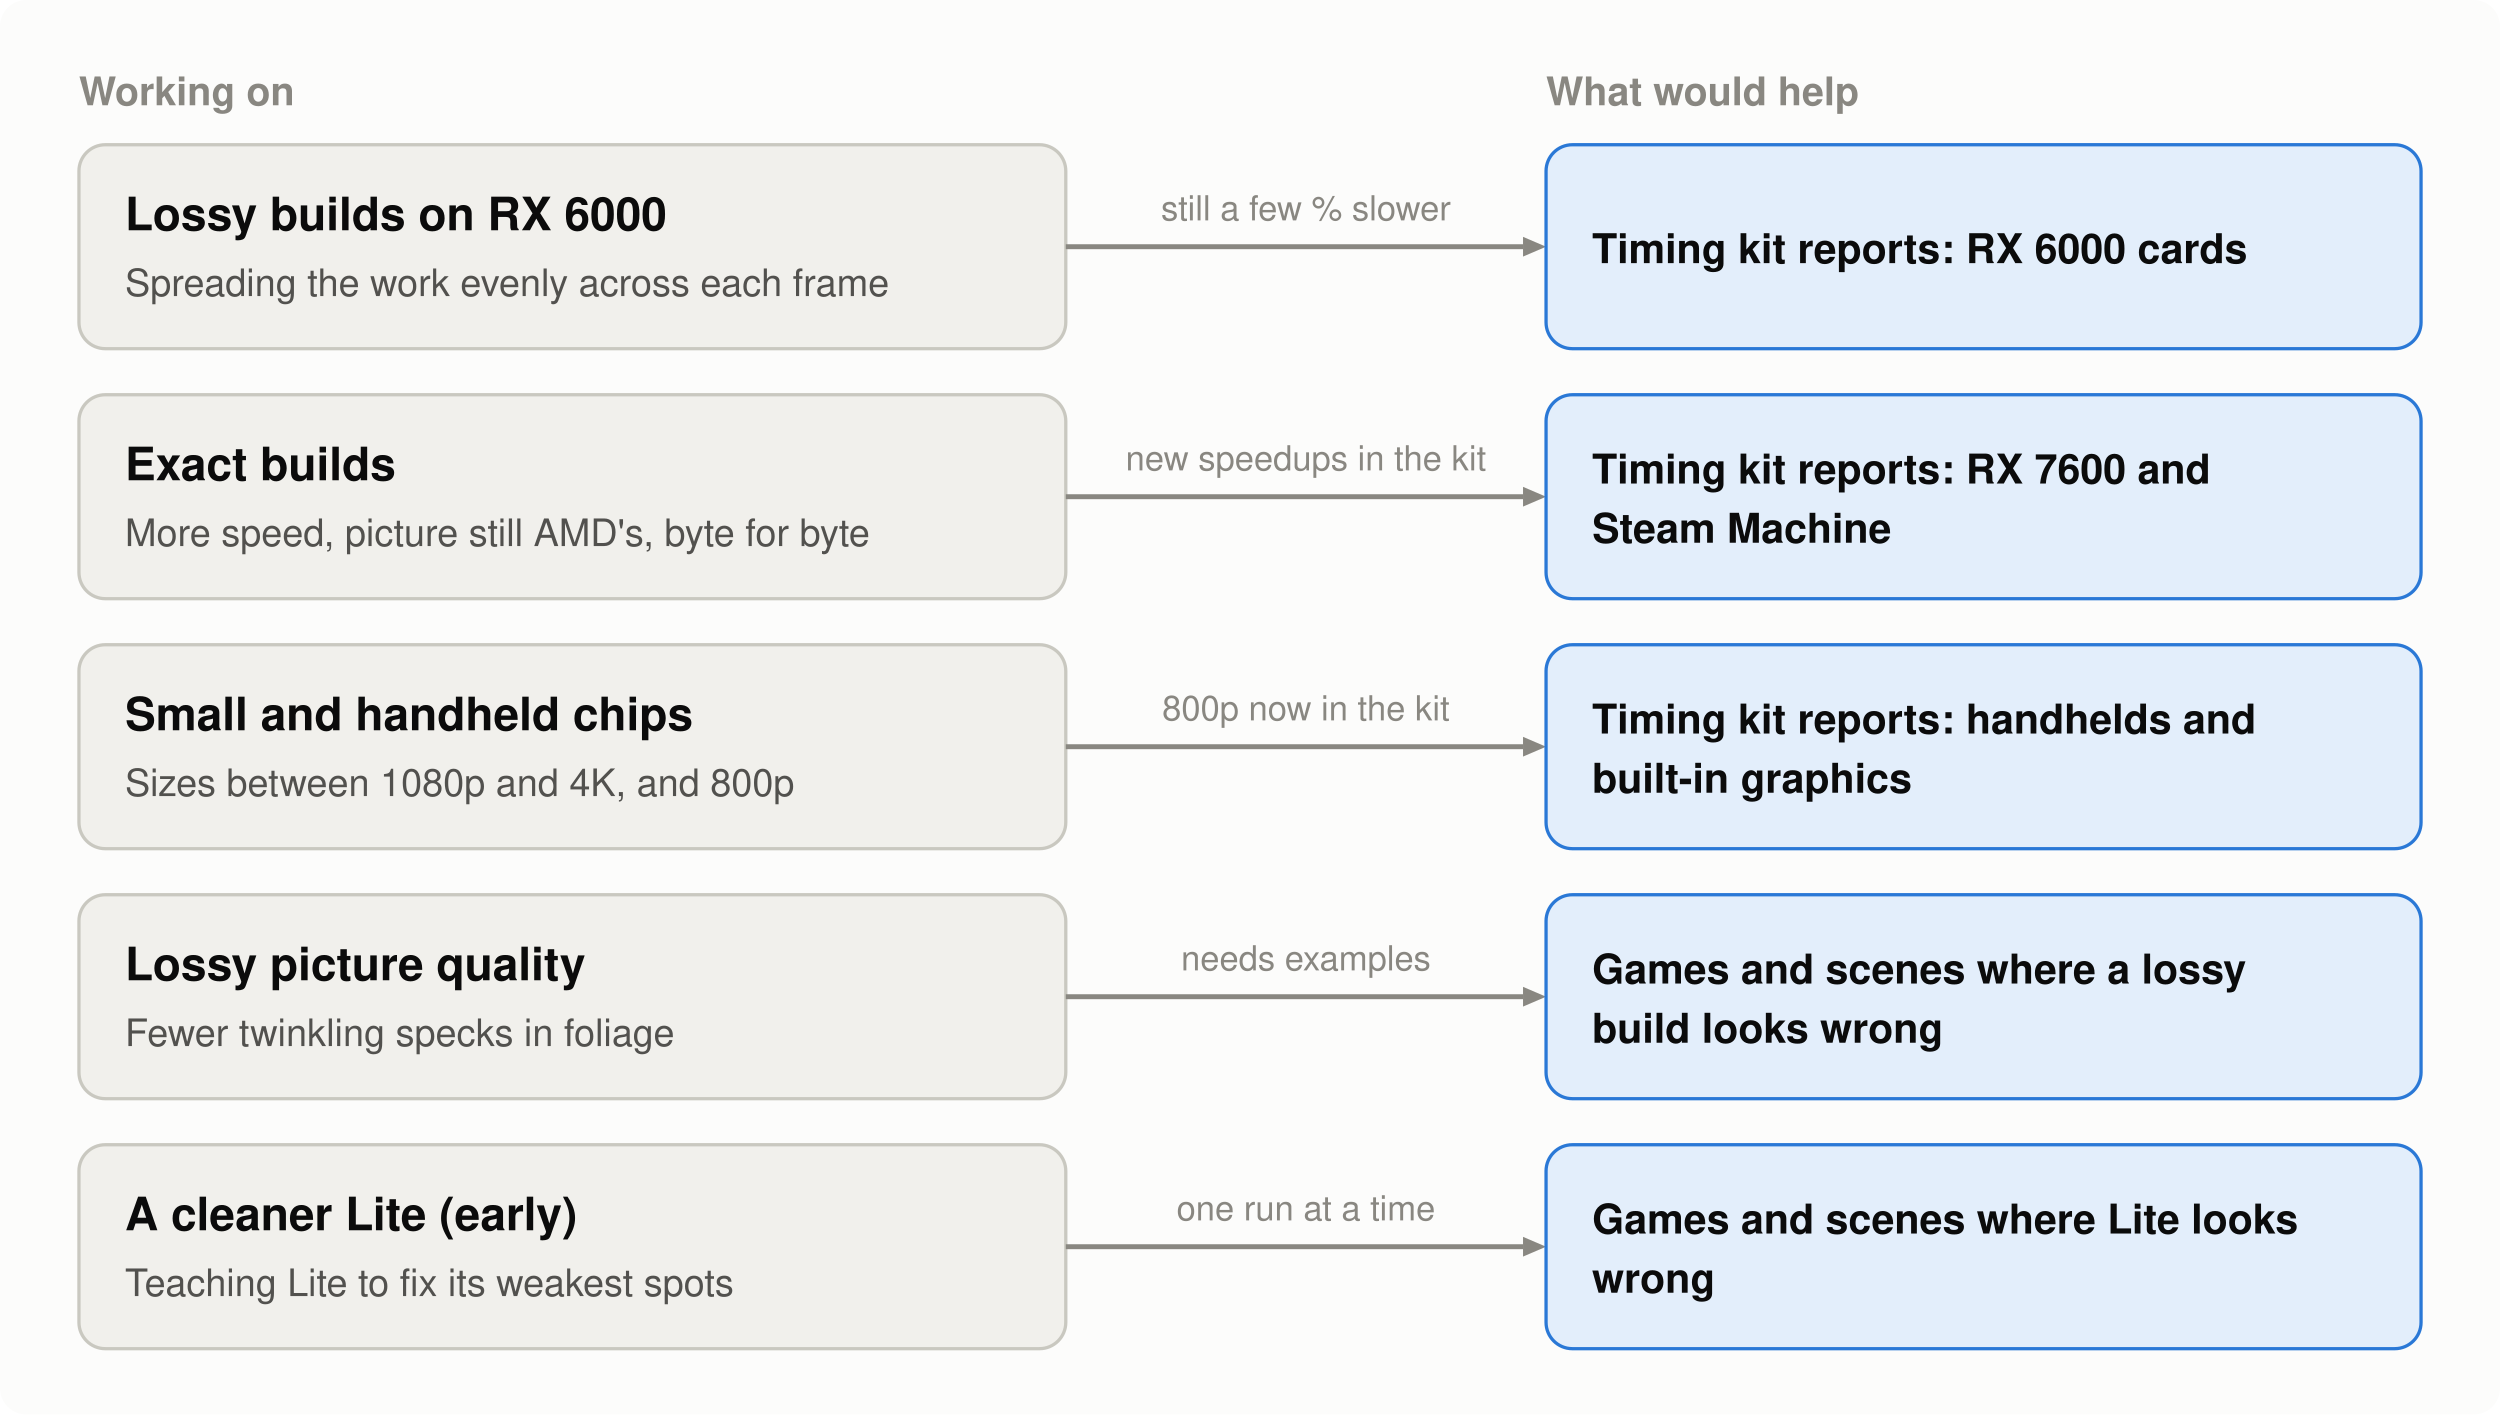
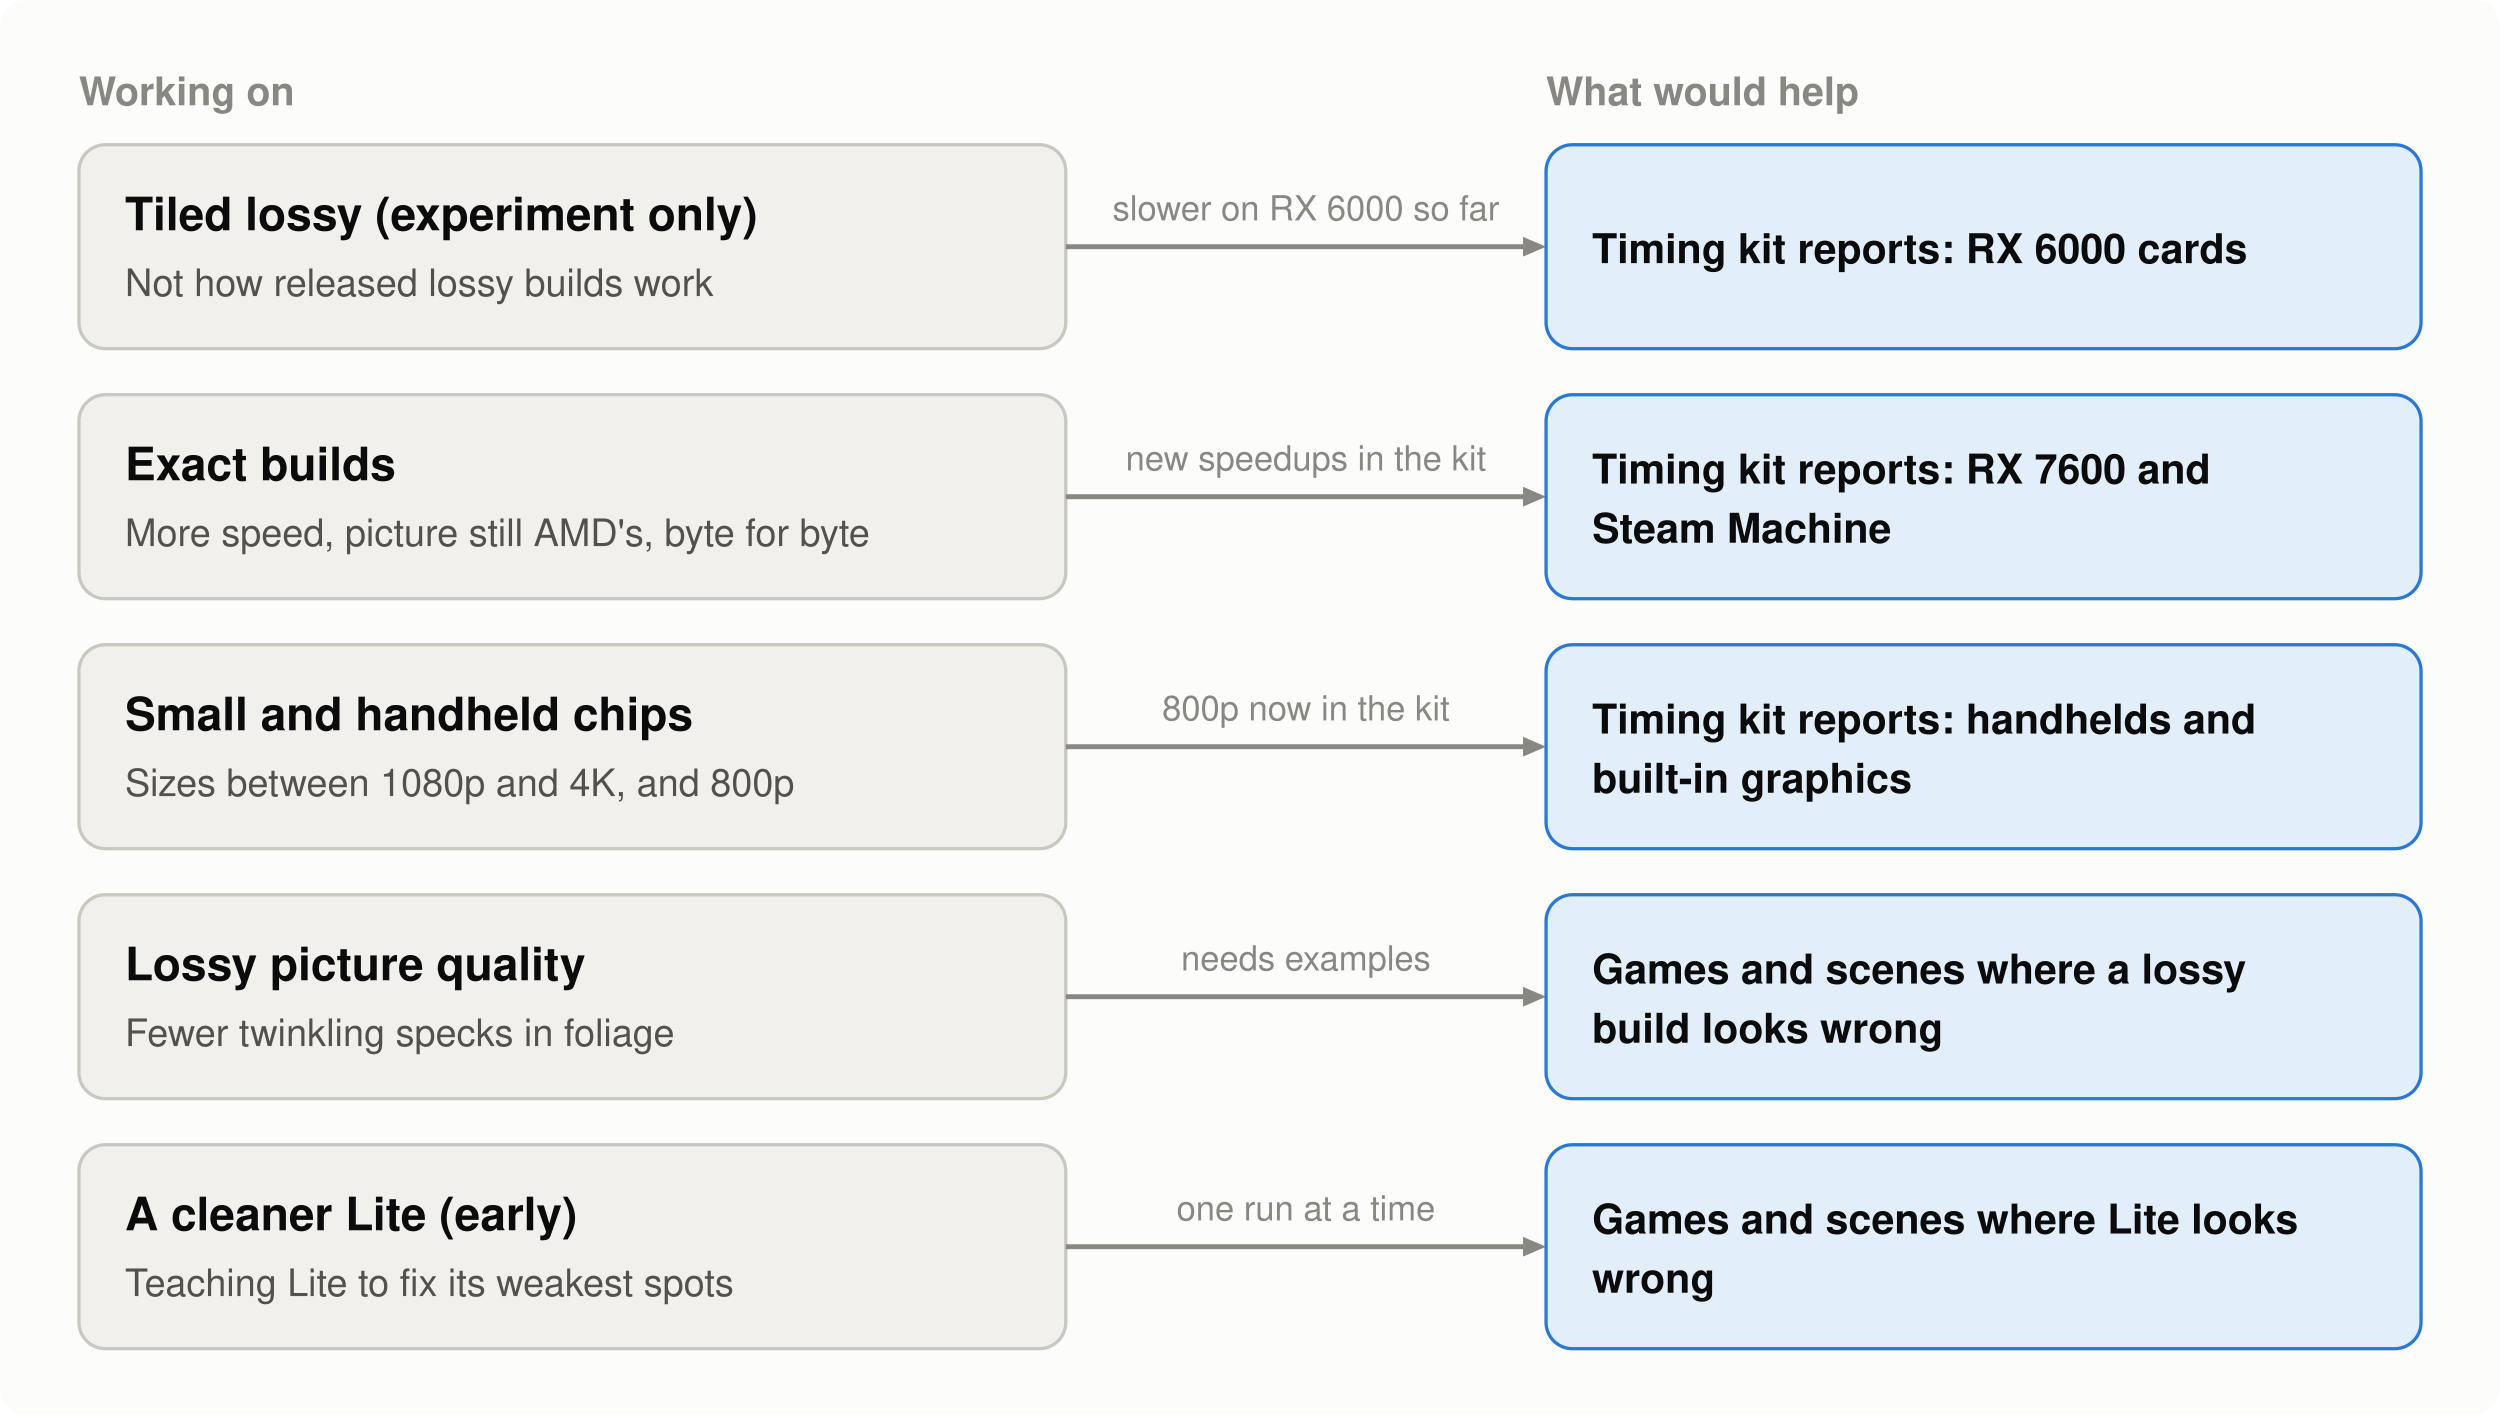
- <svg xmlns="http://www.w3.org/2000/svg" width="760" height="430" viewBox="0 0 760 430" role="img" aria-label="Five parts being worked on, each with what would help: Lossy builds on RX 6000: Timing kit reports: RX 6000 cards; Exact builds: Timing kit reports: RX 7600 and Steam Machine; Small and handheld chips: Timing kit reports: handhelds and built-in graphics; Lossy picture quality: Games and scenes where a lossy build looks wrong; A cleaner Lite (early): Games and scenes where Lite looks wrong">
+ <svg xmlns="http://www.w3.org/2000/svg" width="760" height="430" viewBox="0 0 760 430" role="img" aria-label="Five parts being worked on, each with what would help: Tiled lossy (experiment only): Timing kit reports: RX 6000 cards; Exact builds: Timing kit reports: RX 7600 and Steam Machine; Small and handheld chips: Timing kit reports: handhelds and built-in graphics; Lossy picture quality: Games and scenes where a lossy build looks wrong; A cleaner Lite (early): Games and scenes where Lite looks wrong">
  <rect width="760" height="430" rx="8" fill="#fcfcfb" />
  <text x="24" y="32" font-family="-apple-system, 'Segoe UI', Helvetica, Arial, sans-serif" font-size="12" font-weight="600" text-anchor="start" fill="#898781">Working on</text>
  <text x="470" y="32" font-family="-apple-system, 'Segoe UI', Helvetica, Arial, sans-serif" font-size="12" font-weight="600" text-anchor="start" fill="#898781">What would help</text>
  <rect x="24" y="44" width="300" height="62" rx="8" fill="#f1f0ec" stroke="#c9c8c0" />
-   <text x="38" y="70" font-family="-apple-system, 'Segoe UI', Helvetica, Arial, sans-serif" font-size="14" font-weight="600" text-anchor="start" fill="#0b0b0b">Lossy builds on RX 6000</text>
-   <text x="38" y="90" font-family="-apple-system, 'Segoe UI', Helvetica, Arial, sans-serif" font-size="11.5" text-anchor="start" fill="#52514e">Spreading the work evenly across each frame</text>
+   <text x="38" y="70" font-family="-apple-system, 'Segoe UI', Helvetica, Arial, sans-serif" font-size="14" font-weight="600" text-anchor="start" fill="#0b0b0b">Tiled lossy (experiment only)</text>
+   <text x="38" y="90" font-family="-apple-system, 'Segoe UI', Helvetica, Arial, sans-serif" font-size="11.5" text-anchor="start" fill="#52514e">Not how released lossy builds work</text>
  <line x1="324" y1="75" x2="463" y2="75" stroke="#898781" stroke-width="1.5" />
  <polygon points="470,75 463,72 463,78" fill="#898781" />
-   <text x="397" y="67" font-family="-apple-system, 'Segoe UI', Helvetica, Arial, sans-serif" font-size="10.5" text-anchor="middle" fill="#898781">still a few % slower</text>
+   <text x="397" y="67" font-family="-apple-system, 'Segoe UI', Helvetica, Arial, sans-serif" font-size="10.5" text-anchor="middle" fill="#898781">slower on RX 6000 so far</text>
  <rect x="470" y="44" width="266" height="62" rx="8" fill="#e3eefb" stroke="#2a78d6" />
  <text x="484" y="80" font-family="-apple-system, 'Segoe UI', Helvetica, Arial, sans-serif" font-size="12.5" font-weight="600" text-anchor="start" fill="#0b0b0b">Timing kit reports: RX 6000 cards</text>
  <rect x="24" y="120" width="300" height="62" rx="8" fill="#f1f0ec" stroke="#c9c8c0" />
  <text x="38" y="146" font-family="-apple-system, 'Segoe UI', Helvetica, Arial, sans-serif" font-size="14" font-weight="600" text-anchor="start" fill="#0b0b0b">Exact builds</text>
  <text x="38" y="166" font-family="-apple-system, 'Segoe UI', Helvetica, Arial, sans-serif" font-size="11.5" text-anchor="start" fill="#52514e">More speed, picture still AMD's, byte for byte</text>
  <line x1="324" y1="151" x2="463" y2="151" stroke="#898781" stroke-width="1.5" />
  <polygon points="470,151 463,148 463,154" fill="#898781" />
  <text x="397" y="143" font-family="-apple-system, 'Segoe UI', Helvetica, Arial, sans-serif" font-size="10.5" text-anchor="middle" fill="#898781">new speedups in the kit</text>
  <rect x="470" y="120" width="266" height="62" rx="8" fill="#e3eefb" stroke="#2a78d6" />
  <text x="484" y="147" font-family="-apple-system, 'Segoe UI', Helvetica, Arial, sans-serif" font-size="12.5" font-weight="600" text-anchor="start" fill="#0b0b0b">Timing kit reports: RX 7600 and</text>
  <text x="484" y="165" font-family="-apple-system, 'Segoe UI', Helvetica, Arial, sans-serif" font-size="12.5" font-weight="600" text-anchor="start" fill="#0b0b0b">Steam Machine</text>
  <rect x="24" y="196" width="300" height="62" rx="8" fill="#f1f0ec" stroke="#c9c8c0" />
  <text x="38" y="222" font-family="-apple-system, 'Segoe UI', Helvetica, Arial, sans-serif" font-size="14" font-weight="600" text-anchor="start" fill="#0b0b0b">Small and handheld chips</text>
  <text x="38" y="242" font-family="-apple-system, 'Segoe UI', Helvetica, Arial, sans-serif" font-size="11.5" text-anchor="start" fill="#52514e">Sizes between 1080p and 4K, and 800p</text>
  <line x1="324" y1="227" x2="463" y2="227" stroke="#898781" stroke-width="1.5" />
  <polygon points="470,227 463,224 463,230" fill="#898781" />
  <text x="397" y="219" font-family="-apple-system, 'Segoe UI', Helvetica, Arial, sans-serif" font-size="10.5" text-anchor="middle" fill="#898781">800p now in the kit</text>
  <rect x="470" y="196" width="266" height="62" rx="8" fill="#e3eefb" stroke="#2a78d6" />
  <text x="484" y="223" font-family="-apple-system, 'Segoe UI', Helvetica, Arial, sans-serif" font-size="12.5" font-weight="600" text-anchor="start" fill="#0b0b0b">Timing kit reports: handhelds and</text>
  <text x="484" y="241" font-family="-apple-system, 'Segoe UI', Helvetica, Arial, sans-serif" font-size="12.5" font-weight="600" text-anchor="start" fill="#0b0b0b">built-in graphics</text>
  <rect x="24" y="272" width="300" height="62" rx="8" fill="#f1f0ec" stroke="#c9c8c0" />
  <text x="38" y="298" font-family="-apple-system, 'Segoe UI', Helvetica, Arial, sans-serif" font-size="14" font-weight="600" text-anchor="start" fill="#0b0b0b">Lossy picture quality</text>
  <text x="38" y="318" font-family="-apple-system, 'Segoe UI', Helvetica, Arial, sans-serif" font-size="11.5" text-anchor="start" fill="#52514e">Fewer twinkling specks in foliage</text>
  <line x1="324" y1="303" x2="463" y2="303" stroke="#898781" stroke-width="1.5" />
  <polygon points="470,303 463,300 463,306" fill="#898781" />
  <text x="397" y="295" font-family="-apple-system, 'Segoe UI', Helvetica, Arial, sans-serif" font-size="10.5" text-anchor="middle" fill="#898781">needs examples</text>
  <rect x="470" y="272" width="266" height="62" rx="8" fill="#e3eefb" stroke="#2a78d6" />
  <text x="484" y="299" font-family="-apple-system, 'Segoe UI', Helvetica, Arial, sans-serif" font-size="12.5" font-weight="600" text-anchor="start" fill="#0b0b0b">Games and scenes where a lossy</text>
  <text x="484" y="317" font-family="-apple-system, 'Segoe UI', Helvetica, Arial, sans-serif" font-size="12.5" font-weight="600" text-anchor="start" fill="#0b0b0b">build looks wrong</text>
  <rect x="24" y="348" width="300" height="62" rx="8" fill="#f1f0ec" stroke="#c9c8c0" />
  <text x="38" y="374" font-family="-apple-system, 'Segoe UI', Helvetica, Arial, sans-serif" font-size="14" font-weight="600" text-anchor="start" fill="#0b0b0b">A cleaner Lite (early)</text>
  <text x="38" y="394" font-family="-apple-system, 'Segoe UI', Helvetica, Arial, sans-serif" font-size="11.5" text-anchor="start" fill="#52514e">Teaching Lite to fix its weakest spots</text>
  <line x1="324" y1="379" x2="463" y2="379" stroke="#898781" stroke-width="1.5" />
  <polygon points="470,379 463,376 463,382" fill="#898781" />
  <text x="397" y="371" font-family="-apple-system, 'Segoe UI', Helvetica, Arial, sans-serif" font-size="10.5" text-anchor="middle" fill="#898781">one run at a time</text>
  <rect x="470" y="348" width="266" height="62" rx="8" fill="#e3eefb" stroke="#2a78d6" />
  <text x="484" y="375" font-family="-apple-system, 'Segoe UI', Helvetica, Arial, sans-serif" font-size="12.5" font-weight="600" text-anchor="start" fill="#0b0b0b">Games and scenes where Lite looks</text>
  <text x="484" y="393" font-family="-apple-system, 'Segoe UI', Helvetica, Arial, sans-serif" font-size="12.5" font-weight="600" text-anchor="start" fill="#0b0b0b">wrong</text>
</svg>
